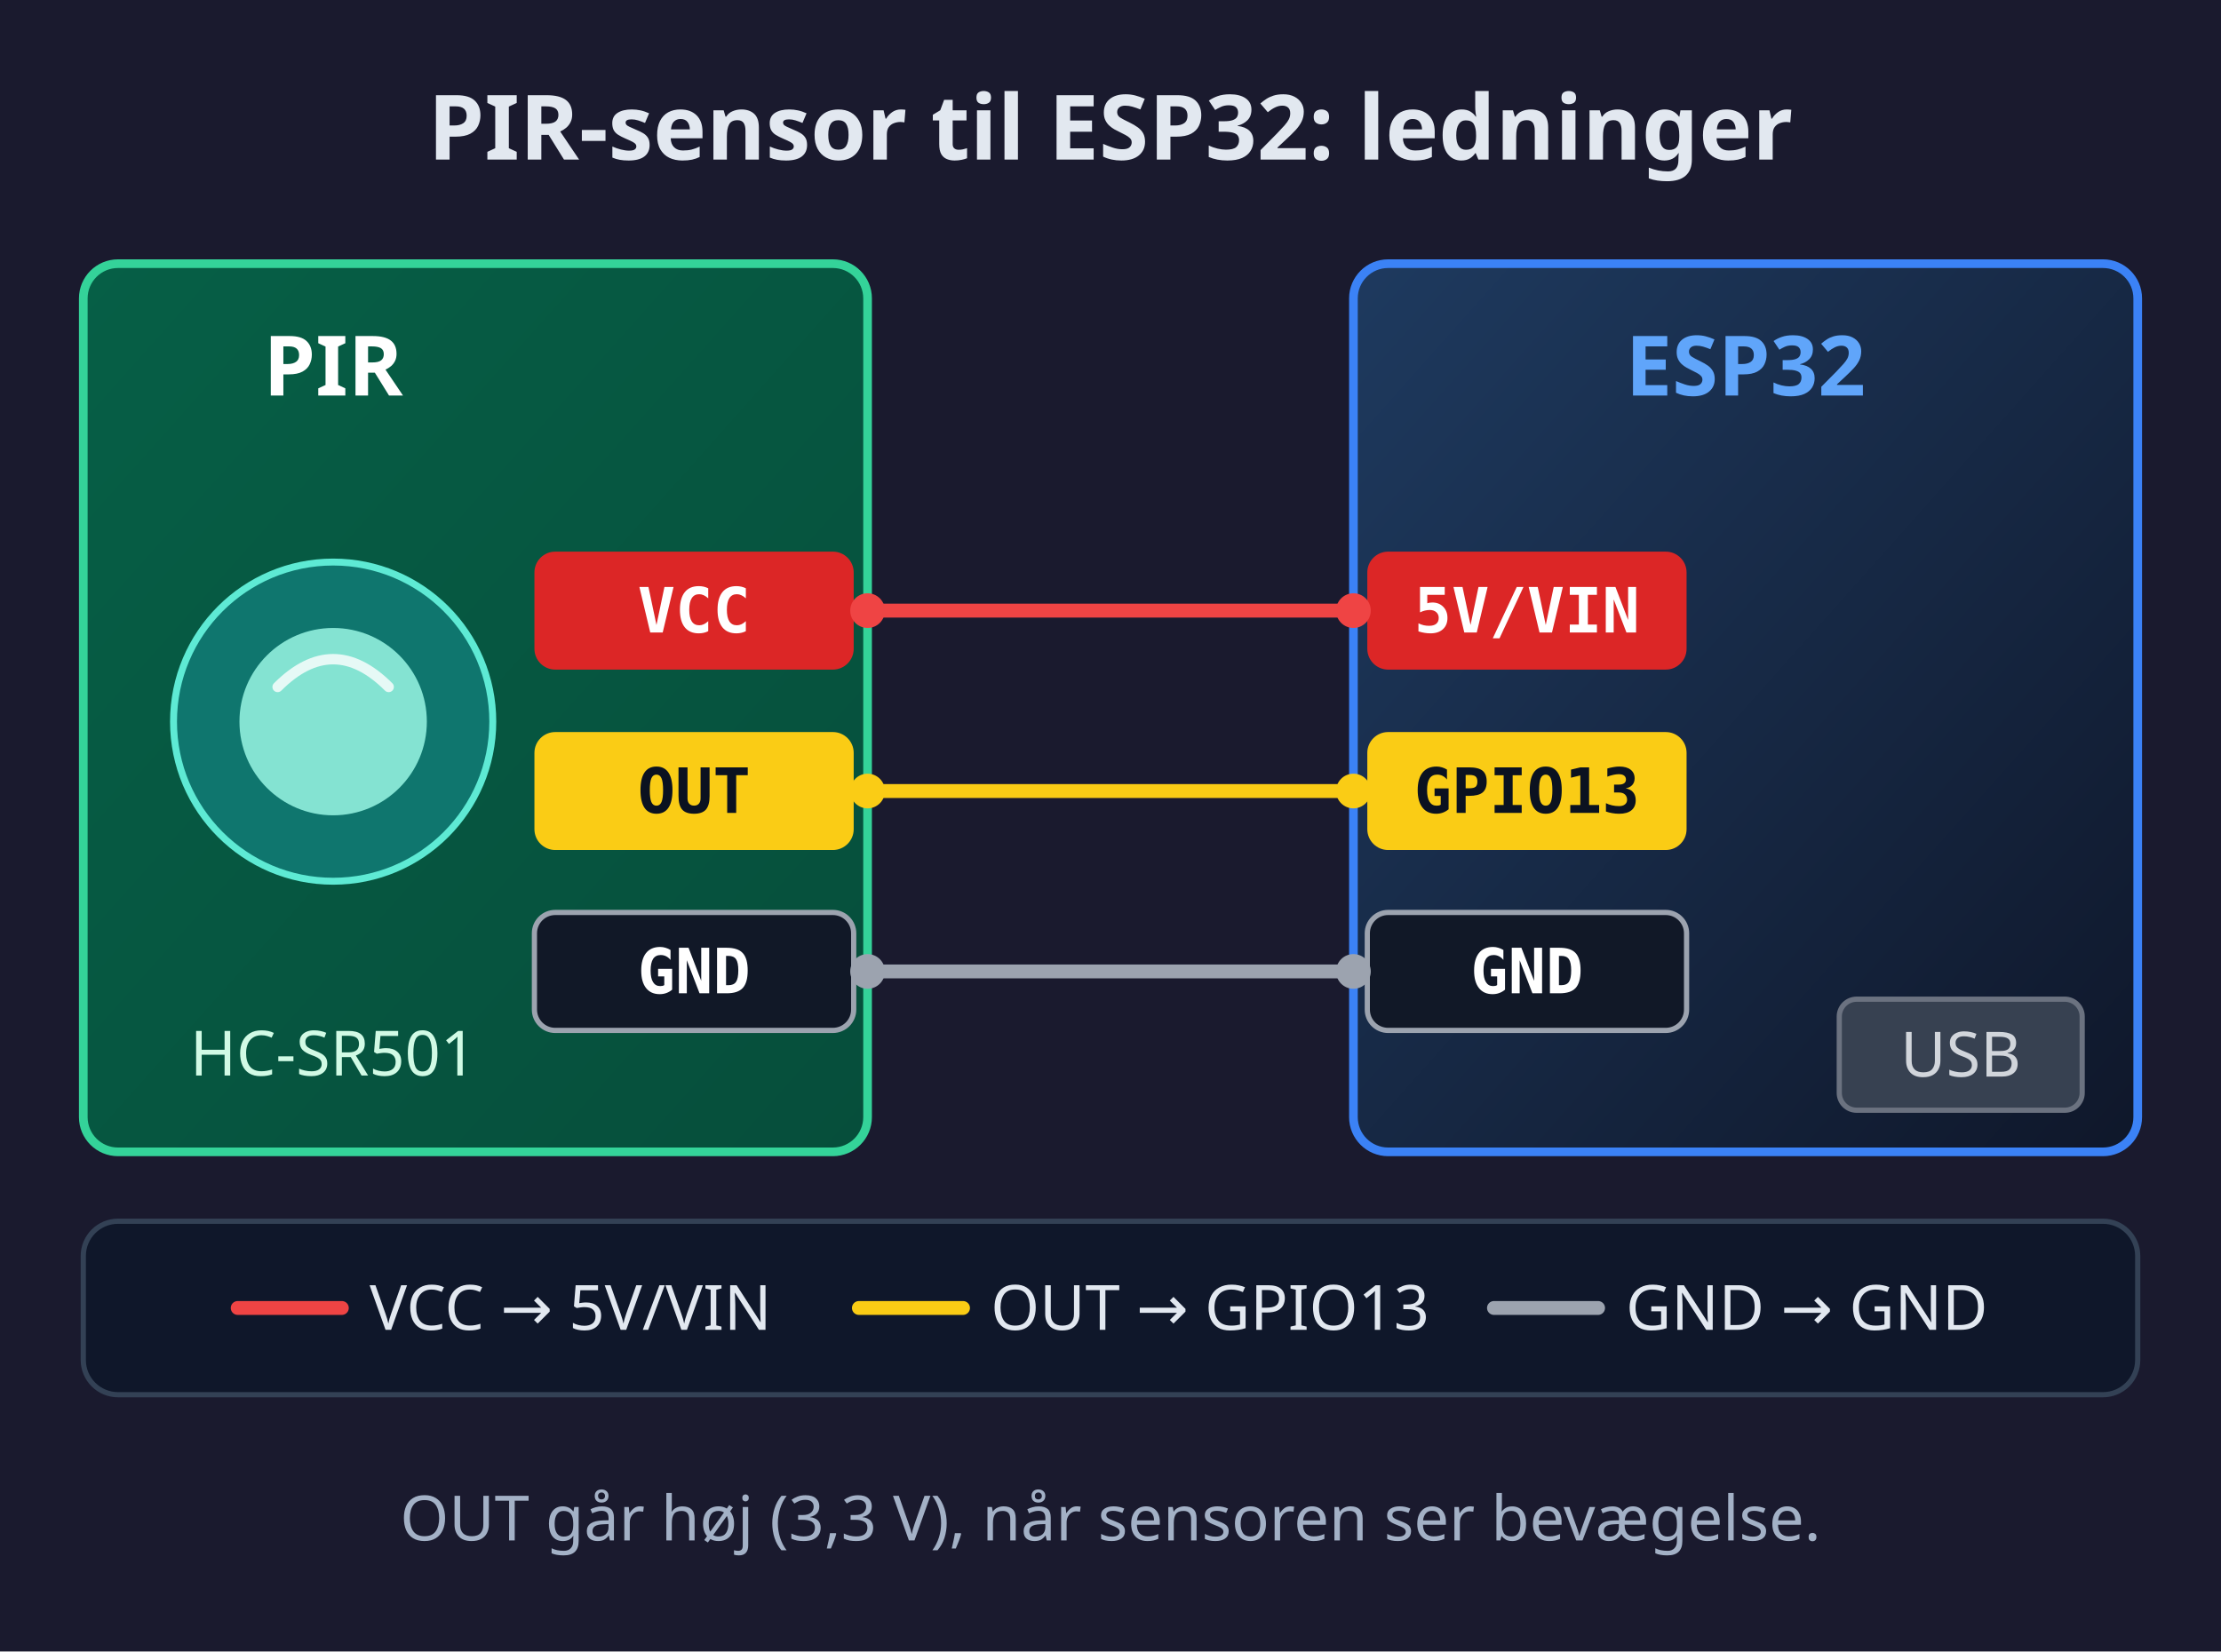
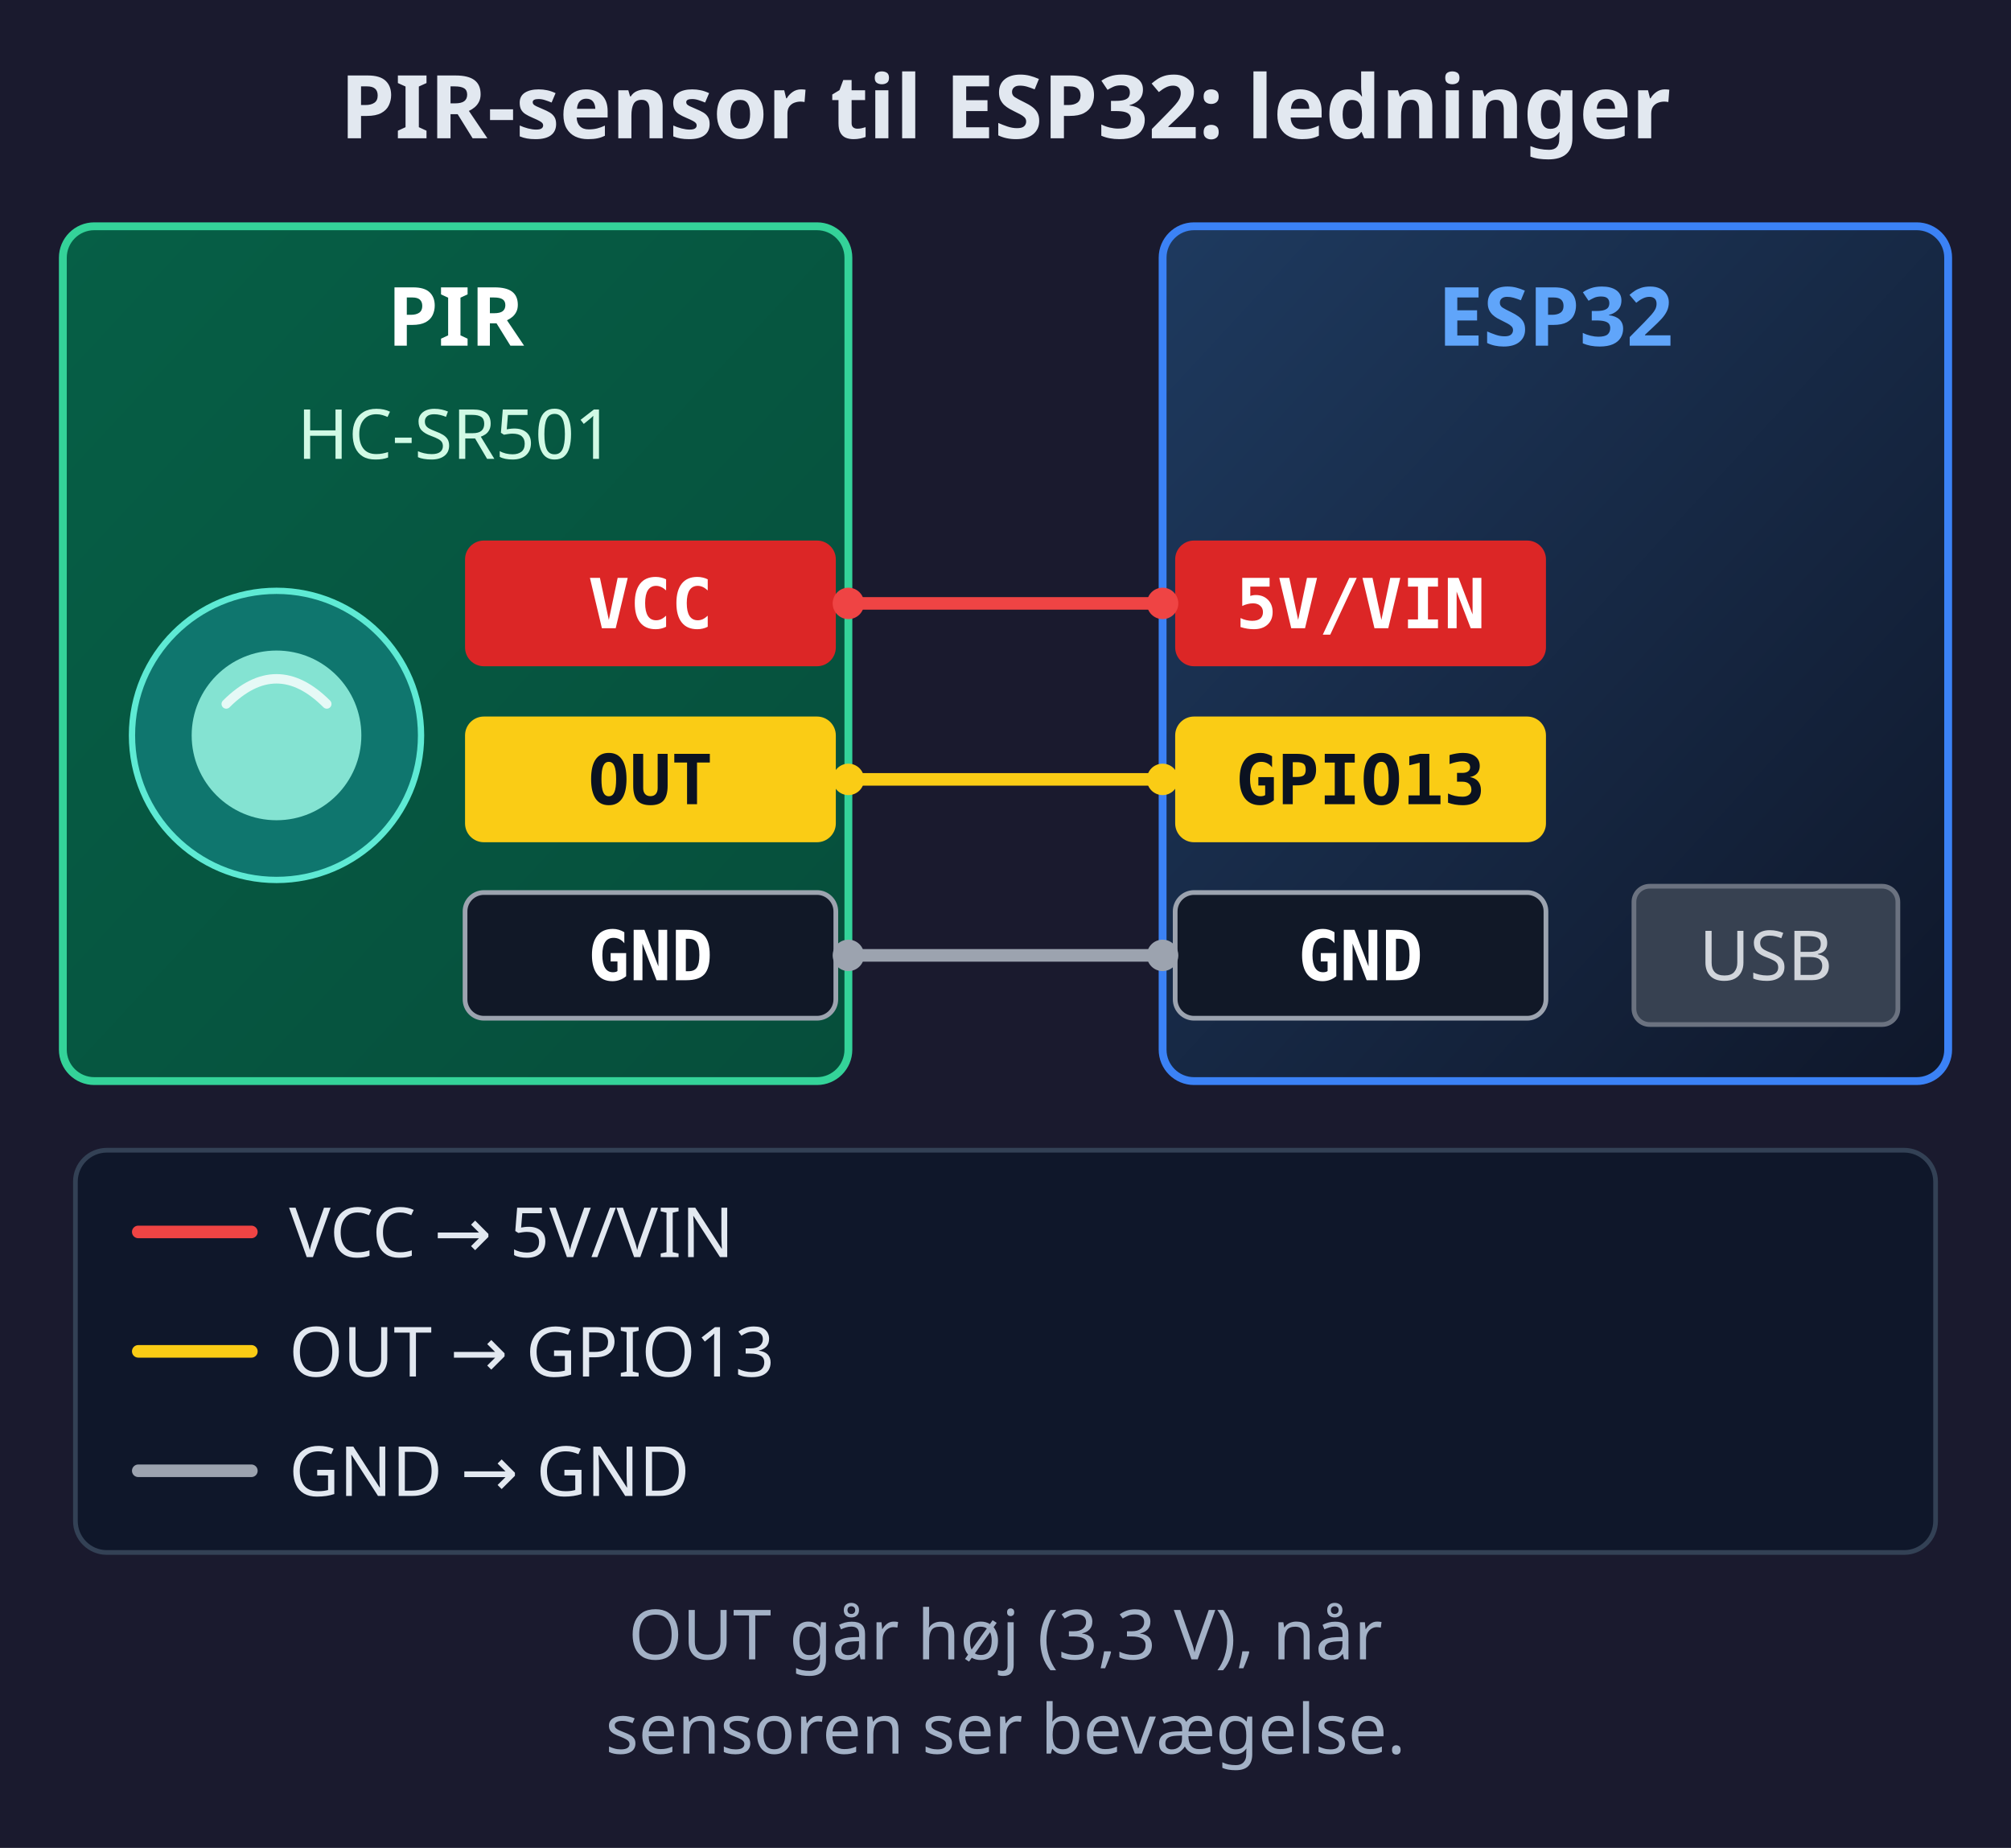
- <svg xmlns="http://www.w3.org/2000/svg" viewBox="0 0 640 476" role="img" lang="da" font-family="system-ui, sans-serif">
+ <svg xmlns="http://www.w3.org/2000/svg" viewBox="0 0 640 588" role="img" lang="da" font-family="system-ui, sans-serif">
  <defs>
    <linearGradient id="sensor" x1="0" y1="0" x2="1" y2="1">
      <stop offset="0" stop-color="#065f46" />
      <stop offset="1" stop-color="#064e3b" />
    </linearGradient>
    <linearGradient id="esp" x1="0" y1="0" x2="1" y2="1">
      <stop offset="0" stop-color="#1e3a5f" />
      <stop offset="1" stop-color="#0f172a" />
    </linearGradient>
  </defs>
-   <rect x="0" y="0" width="640" height="476" fill="#1a1a2e" />
-   <text x="320" y="46" font-size="26" fill="#e2e8f0" text-anchor="middle" font-weight="700">PIR-sensor til ESP32: ledninger</text>
-   <rect x="24" y="76" width="226" height="256" rx="10" fill="url(#sensor)" stroke="#34d399" stroke-width="2.5" />
-   <text x="96" y="114" font-size="24" fill="#ffffff" text-anchor="middle" font-weight="700">PIR</text>
-   <circle cx="96" cy="208" r="46" fill="#0f766e" stroke="#5eead4" stroke-width="2" />
-   <circle cx="96" cy="208" r="27" fill="#99f6e4" opacity="0.85" />
-   <path d="M80 198Q96 182 112 198" fill="none" stroke="#ffffff" stroke-width="3" stroke-linecap="round" stroke-linejoin="round" opacity="0.8" />
-   <rect x="154" y="159" width="92" height="34" rx="6" fill="#dc2626" />
-   <text x="200" y="182.3" font-size="18" fill="#ffffff" text-anchor="middle" font-weight="700" font-family="ui-monospace, Menlo, Consolas, monospace">VCC</text>
-   <rect x="154" y="211" width="92" height="34" rx="6" fill="#facc15" />
-   <text x="200" y="234.3" font-size="18" fill="#0b1220" text-anchor="middle" font-weight="700" font-family="ui-monospace, Menlo, Consolas, monospace">OUT</text>
-   <rect x="154" y="263" width="92" height="34" rx="6" fill="#111827" stroke="#9ca3af" stroke-width="1.5" />
-   <text x="200" y="286.3" font-size="18" fill="#ffffff" text-anchor="middle" font-weight="700" font-family="ui-monospace, Menlo, Consolas, monospace">GND</text>
-   <rect x="390" y="76" width="226" height="256" rx="10" fill="url(#esp)" stroke="#3b82f6" stroke-width="2.5" />
-   <text x="503" y="114" font-size="24" fill="#60a5fa" text-anchor="middle" font-weight="700">ESP32</text>
-   <rect x="394" y="159" width="92" height="34" rx="6" fill="#dc2626" />
-   <text x="440" y="182.3" font-size="18" fill="#ffffff" text-anchor="middle" font-weight="700" font-family="ui-monospace, Menlo, Consolas, monospace">5V/VIN</text>
-   <rect x="394" y="211" width="92" height="34" rx="6" fill="#facc15" />
-   <text x="440" y="234.3" font-size="18" fill="#0b1220" text-anchor="middle" font-weight="700" font-family="ui-monospace, Menlo, Consolas, monospace">GPIO13</text>
-   <rect x="394" y="263" width="92" height="34" rx="6" fill="#111827" stroke="#9ca3af" stroke-width="1.5" />
-   <text x="440" y="286.3" font-size="18" fill="#ffffff" text-anchor="middle" font-weight="700" font-family="ui-monospace, Menlo, Consolas, monospace">GND</text>
-   <rect x="530" y="288" width="70" height="32" rx="5" fill="#374151" stroke="#6b7280" stroke-width="1.5" />
-   <text x="565" y="310.3" font-size="18" fill="#d1d5db" text-anchor="middle">USB</text>
-   <path d="M250 176L390 176" fill="none" stroke="#ef4444" stroke-width="4" stroke-linecap="round" stroke-linejoin="round" />
-   <circle cx="250" cy="176" r="5" fill="#ef4444" />
-   <circle cx="390" cy="176" r="5" fill="#ef4444" />
-   <path d="M250 228L390 228" fill="none" stroke="#facc15" stroke-width="4" stroke-linecap="round" stroke-linejoin="round" />
-   <circle cx="250" cy="228" r="5" fill="#facc15" />
-   <circle cx="390" cy="228" r="5" fill="#facc15" />
-   <path d="M250 280L390 280" fill="none" stroke="#9ca3af" stroke-width="4" stroke-linecap="round" stroke-linejoin="round" />
-   <circle cx="250" cy="280" r="5" fill="#9ca3af" />
-   <circle cx="390" cy="280" r="5" fill="#9ca3af" />
-   <text x="96" y="310" font-size="18" fill="#d1fae5" text-anchor="middle">HC-SR501</text>
-   <rect x="24" y="352" width="592" height="50" rx="10" fill="#0f172a" stroke="#334155" stroke-width="1.5" />
-   <path d="M68.5 377L98.5 377" fill="none" stroke="#ef4444" stroke-width="4" stroke-linecap="round" stroke-linejoin="round" />
-   <text x="106.5" y="383.3" font-size="18" fill="#e2e8f0">VCC → 5V/VIN</text>
-   <path d="M247.5 377L277.5 377" fill="none" stroke="#facc15" stroke-width="4" stroke-linecap="round" stroke-linejoin="round" />
-   <text x="285.5" y="383.3" font-size="18" fill="#e2e8f0">OUT → GPIO13</text>
-   <path d="M430.5 377L460.5 377" fill="none" stroke="#9ca3af" stroke-width="4" stroke-linecap="round" stroke-linejoin="round" />
-   <text x="468.5" y="383.3" font-size="18" fill="#e2e8f0">GND → GND</text>
-   <text x="320" y="444" font-size="18" fill="#a3b1c6" text-anchor="middle">OUT går høj (3,3 V), når sensoren ser bevægelse.</text>
+   <rect x="0" y="0" width="640" height="588" fill="#1a1a2e" />
+   <text x="320" y="44" font-size="28" fill="#e2e8f0" text-anchor="middle" font-weight="700">PIR-sensor til ESP32: ledninger</text>
+   <rect x="20" y="72" width="250" height="272" rx="10" fill="url(#sensor)" stroke="#34d399" stroke-width="2.5" />
+   <text x="145" y="110" font-size="26" fill="#ffffff" text-anchor="middle" font-weight="700">PIR</text>
+   <text x="145" y="146" font-size="22" fill="#d1fae5" text-anchor="middle">HC-SR501</text>
+   <rect x="370" y="72" width="250" height="272" rx="10" fill="url(#esp)" stroke="#3b82f6" stroke-width="2.5" />
+   <text x="495" y="110" font-size="26" fill="#60a5fa" text-anchor="middle" font-weight="700">ESP32</text>
+   <circle cx="88" cy="234" r="46" fill="#0f766e" stroke="#5eead4" stroke-width="2" />
+   <circle cx="88" cy="234" r="27" fill="#99f6e4" opacity="0.85" />
+   <path d="M72 224Q88 208 104 224" fill="none" stroke="#ffffff" stroke-width="3" stroke-linecap="round" stroke-linejoin="round" opacity="0.8" />
+   <rect x="148" y="172" width="118" height="40" rx="6" fill="#dc2626" />
+   <text x="207" y="199.9" font-size="22" fill="#ffffff" text-anchor="middle" font-weight="700" font-family="ui-monospace, Menlo, Consolas, monospace">VCC</text>
+   <rect x="374" y="172" width="118" height="40" rx="6" fill="#dc2626" />
+   <text x="433" y="199.9" font-size="22" fill="#ffffff" text-anchor="middle" font-weight="700" font-family="ui-monospace, Menlo, Consolas, monospace">5V/VIN</text>
+   <path d="M270 192L370 192" fill="none" stroke="#ef4444" stroke-width="4" stroke-linecap="round" stroke-linejoin="round" />
+   <circle cx="270" cy="192" r="5" fill="#ef4444" />
+   <circle cx="370" cy="192" r="5" fill="#ef4444" />
+   <rect x="148" y="228" width="118" height="40" rx="6" fill="#facc15" />
+   <text x="207" y="255.9" font-size="22" fill="#0b1220" text-anchor="middle" font-weight="700" font-family="ui-monospace, Menlo, Consolas, monospace">OUT</text>
+   <rect x="374" y="228" width="118" height="40" rx="6" fill="#facc15" />
+   <text x="433" y="255.9" font-size="22" fill="#0b1220" text-anchor="middle" font-weight="700" font-family="ui-monospace, Menlo, Consolas, monospace">GPIO13</text>
+   <path d="M270 248L370 248" fill="none" stroke="#facc15" stroke-width="4" stroke-linecap="round" stroke-linejoin="round" />
+   <circle cx="270" cy="248" r="5" fill="#facc15" />
+   <circle cx="370" cy="248" r="5" fill="#facc15" />
+   <rect x="148" y="284" width="118" height="40" rx="6" fill="#111827" stroke="#9ca3af" stroke-width="1.5" />
+   <text x="207" y="311.9" font-size="22" fill="#ffffff" text-anchor="middle" font-weight="700" font-family="ui-monospace, Menlo, Consolas, monospace">GND</text>
+   <rect x="374" y="284" width="118" height="40" rx="6" fill="#111827" stroke="#9ca3af" stroke-width="1.5" />
+   <text x="433" y="311.9" font-size="22" fill="#ffffff" text-anchor="middle" font-weight="700" font-family="ui-monospace, Menlo, Consolas, monospace">GND</text>
+   <path d="M270 304L370 304" fill="none" stroke="#9ca3af" stroke-width="4" stroke-linecap="round" stroke-linejoin="round" />
+   <circle cx="270" cy="304" r="5" fill="#9ca3af" />
+   <circle cx="370" cy="304" r="5" fill="#9ca3af" />
+   <rect x="520" y="282" width="84" height="44" rx="5" fill="#374151" stroke="#6b7280" stroke-width="1.5" />
+   <text x="562" y="311.9" font-size="22" fill="#d1d5db" text-anchor="middle">USB</text>
+   <rect x="24" y="366" width="592" height="128" rx="10" fill="#0f172a" stroke="#334155" stroke-width="1.5" />
+   <path d="M44 392L80 392" fill="none" stroke="#ef4444" stroke-width="4" stroke-linecap="round" stroke-linejoin="round" />
+   <text x="92" y="400" font-size="22" fill="#e2e8f0">VCC → 5V/VIN</text>
+   <path d="M44 430L80 430" fill="none" stroke="#facc15" stroke-width="4" stroke-linecap="round" stroke-linejoin="round" />
+   <text x="92" y="438" font-size="22" fill="#e2e8f0">OUT → GPIO13</text>
+   <path d="M44 468L80 468" fill="none" stroke="#9ca3af" stroke-width="4" stroke-linecap="round" stroke-linejoin="round" />
+   <text x="92" y="476" font-size="22" fill="#e2e8f0">GND → GND</text>
+   <text x="320" y="528" font-size="22" fill="#a3b1c6" text-anchor="middle">OUT går høj (3,3 V), når</text>
+   <text x="320" y="558" font-size="22" fill="#a3b1c6" text-anchor="middle">sensoren ser bevægelse.</text>
</svg>
